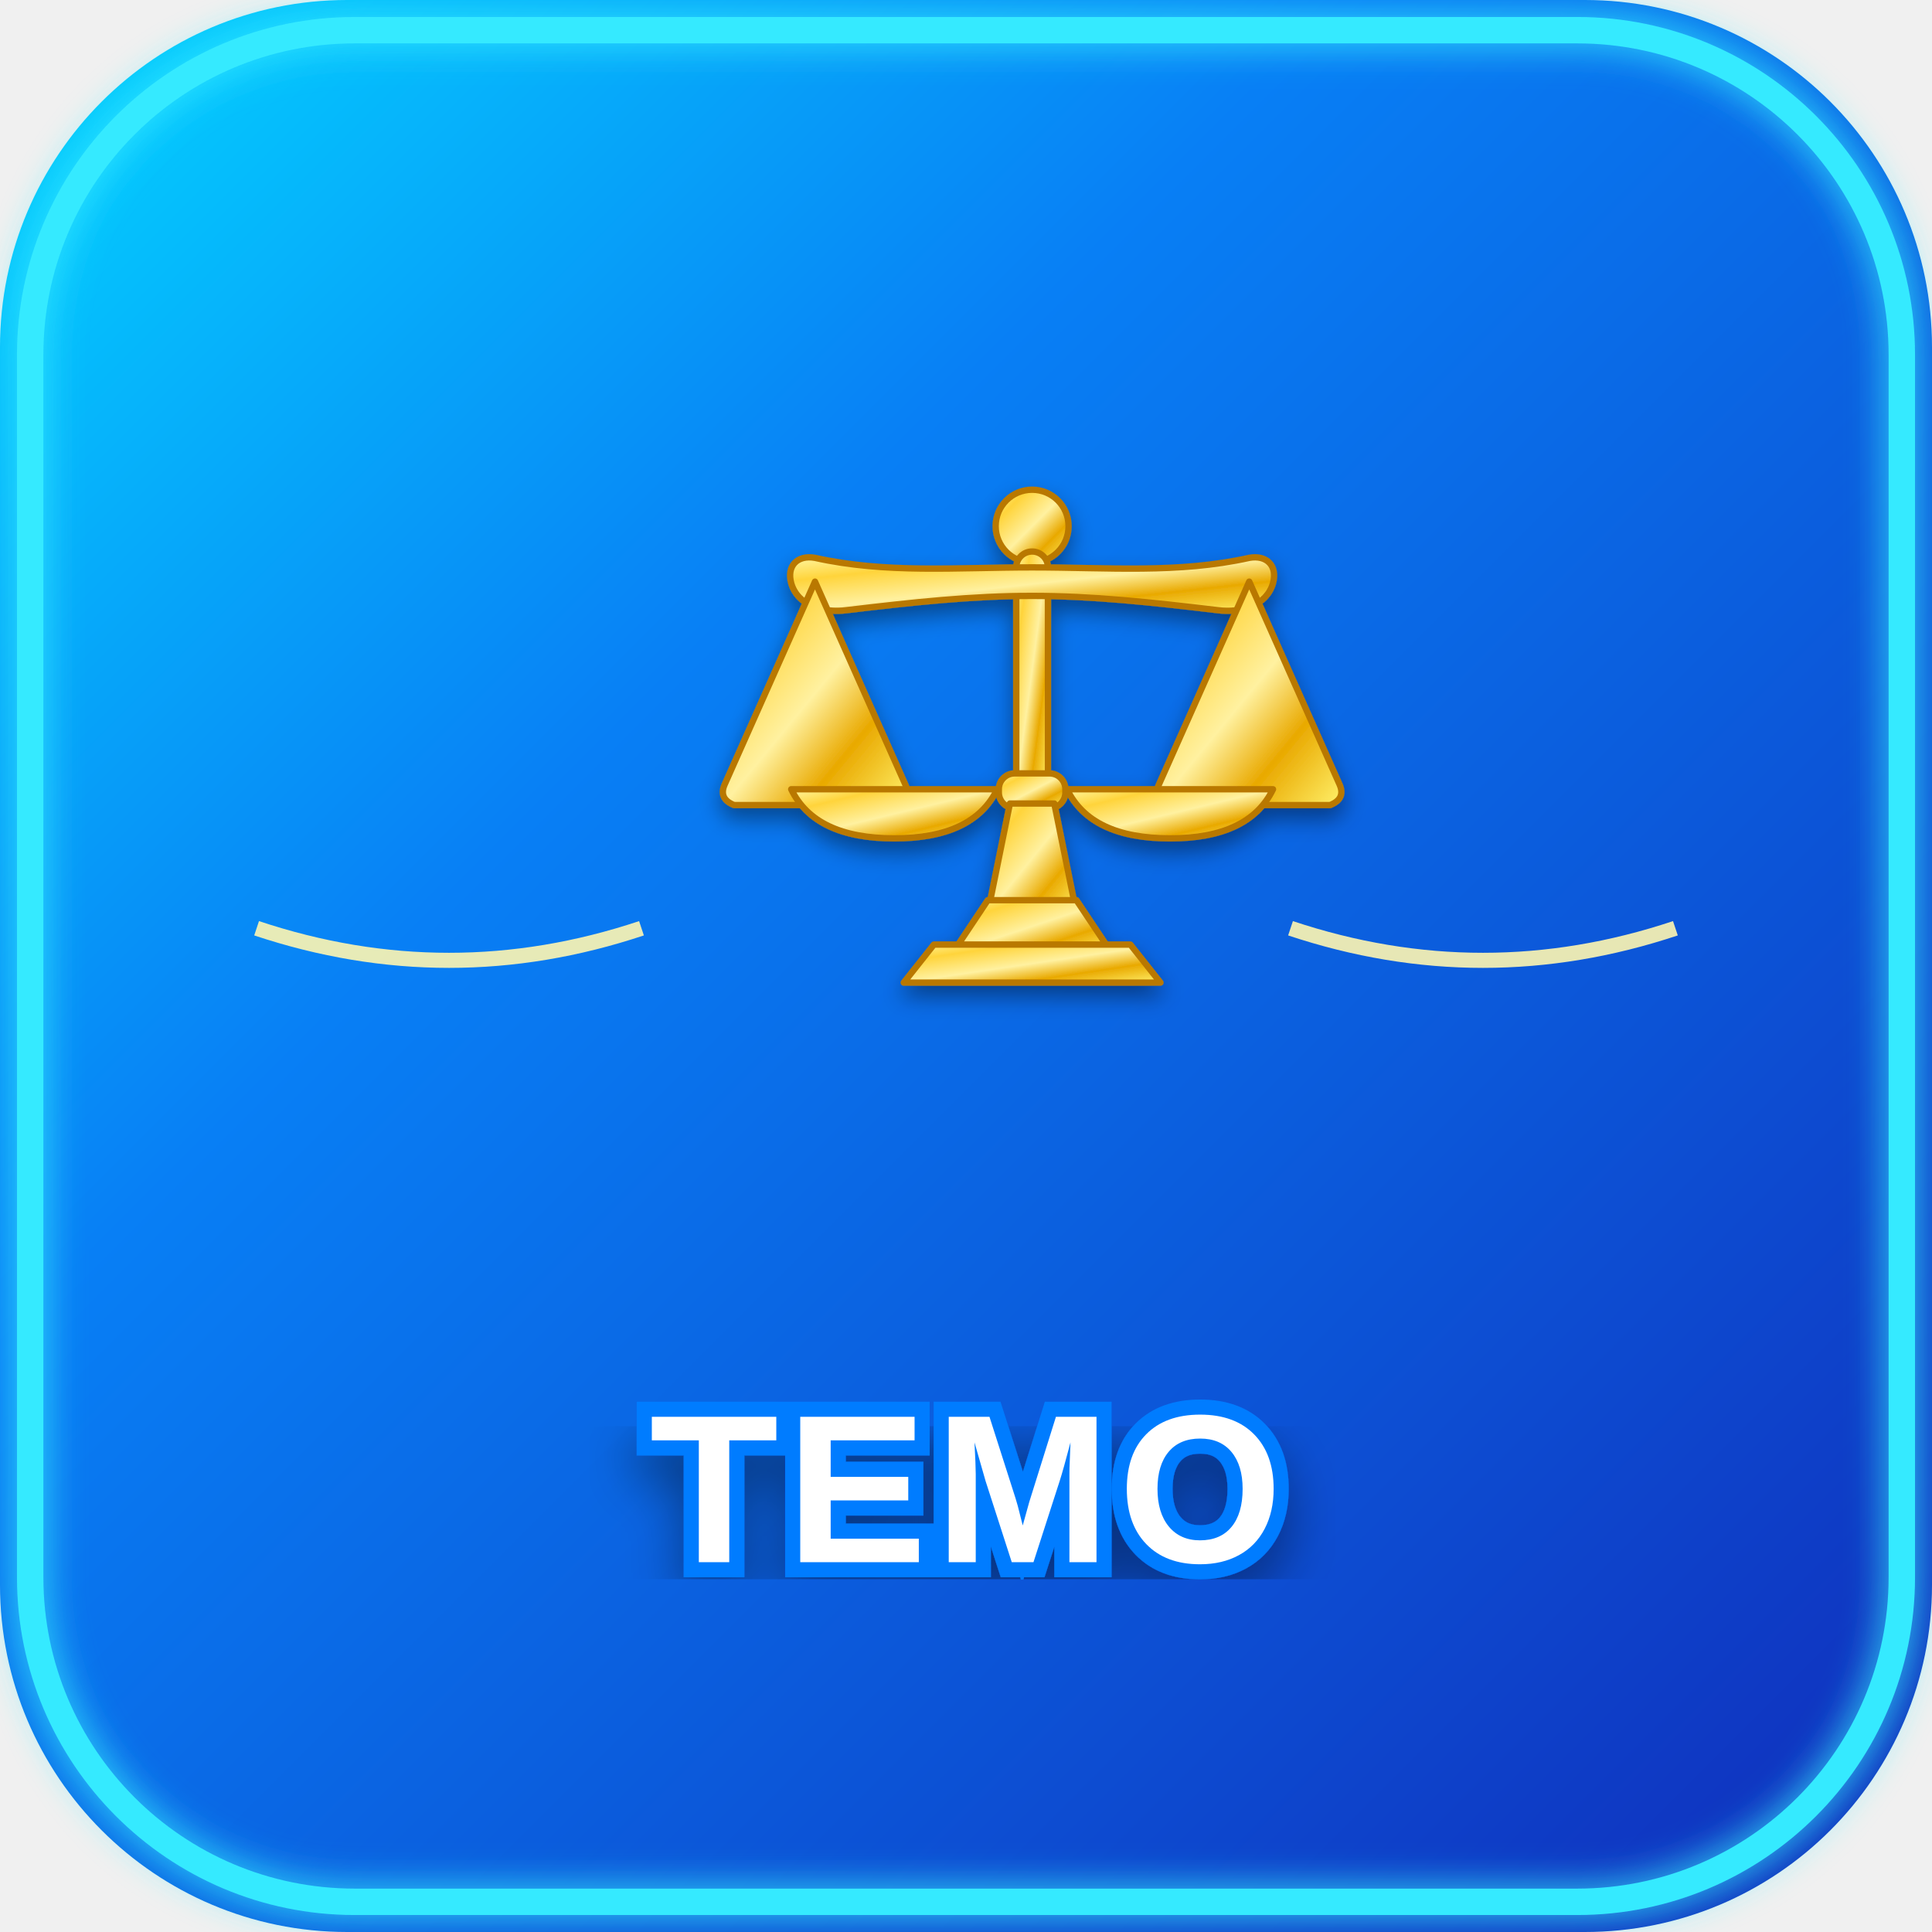
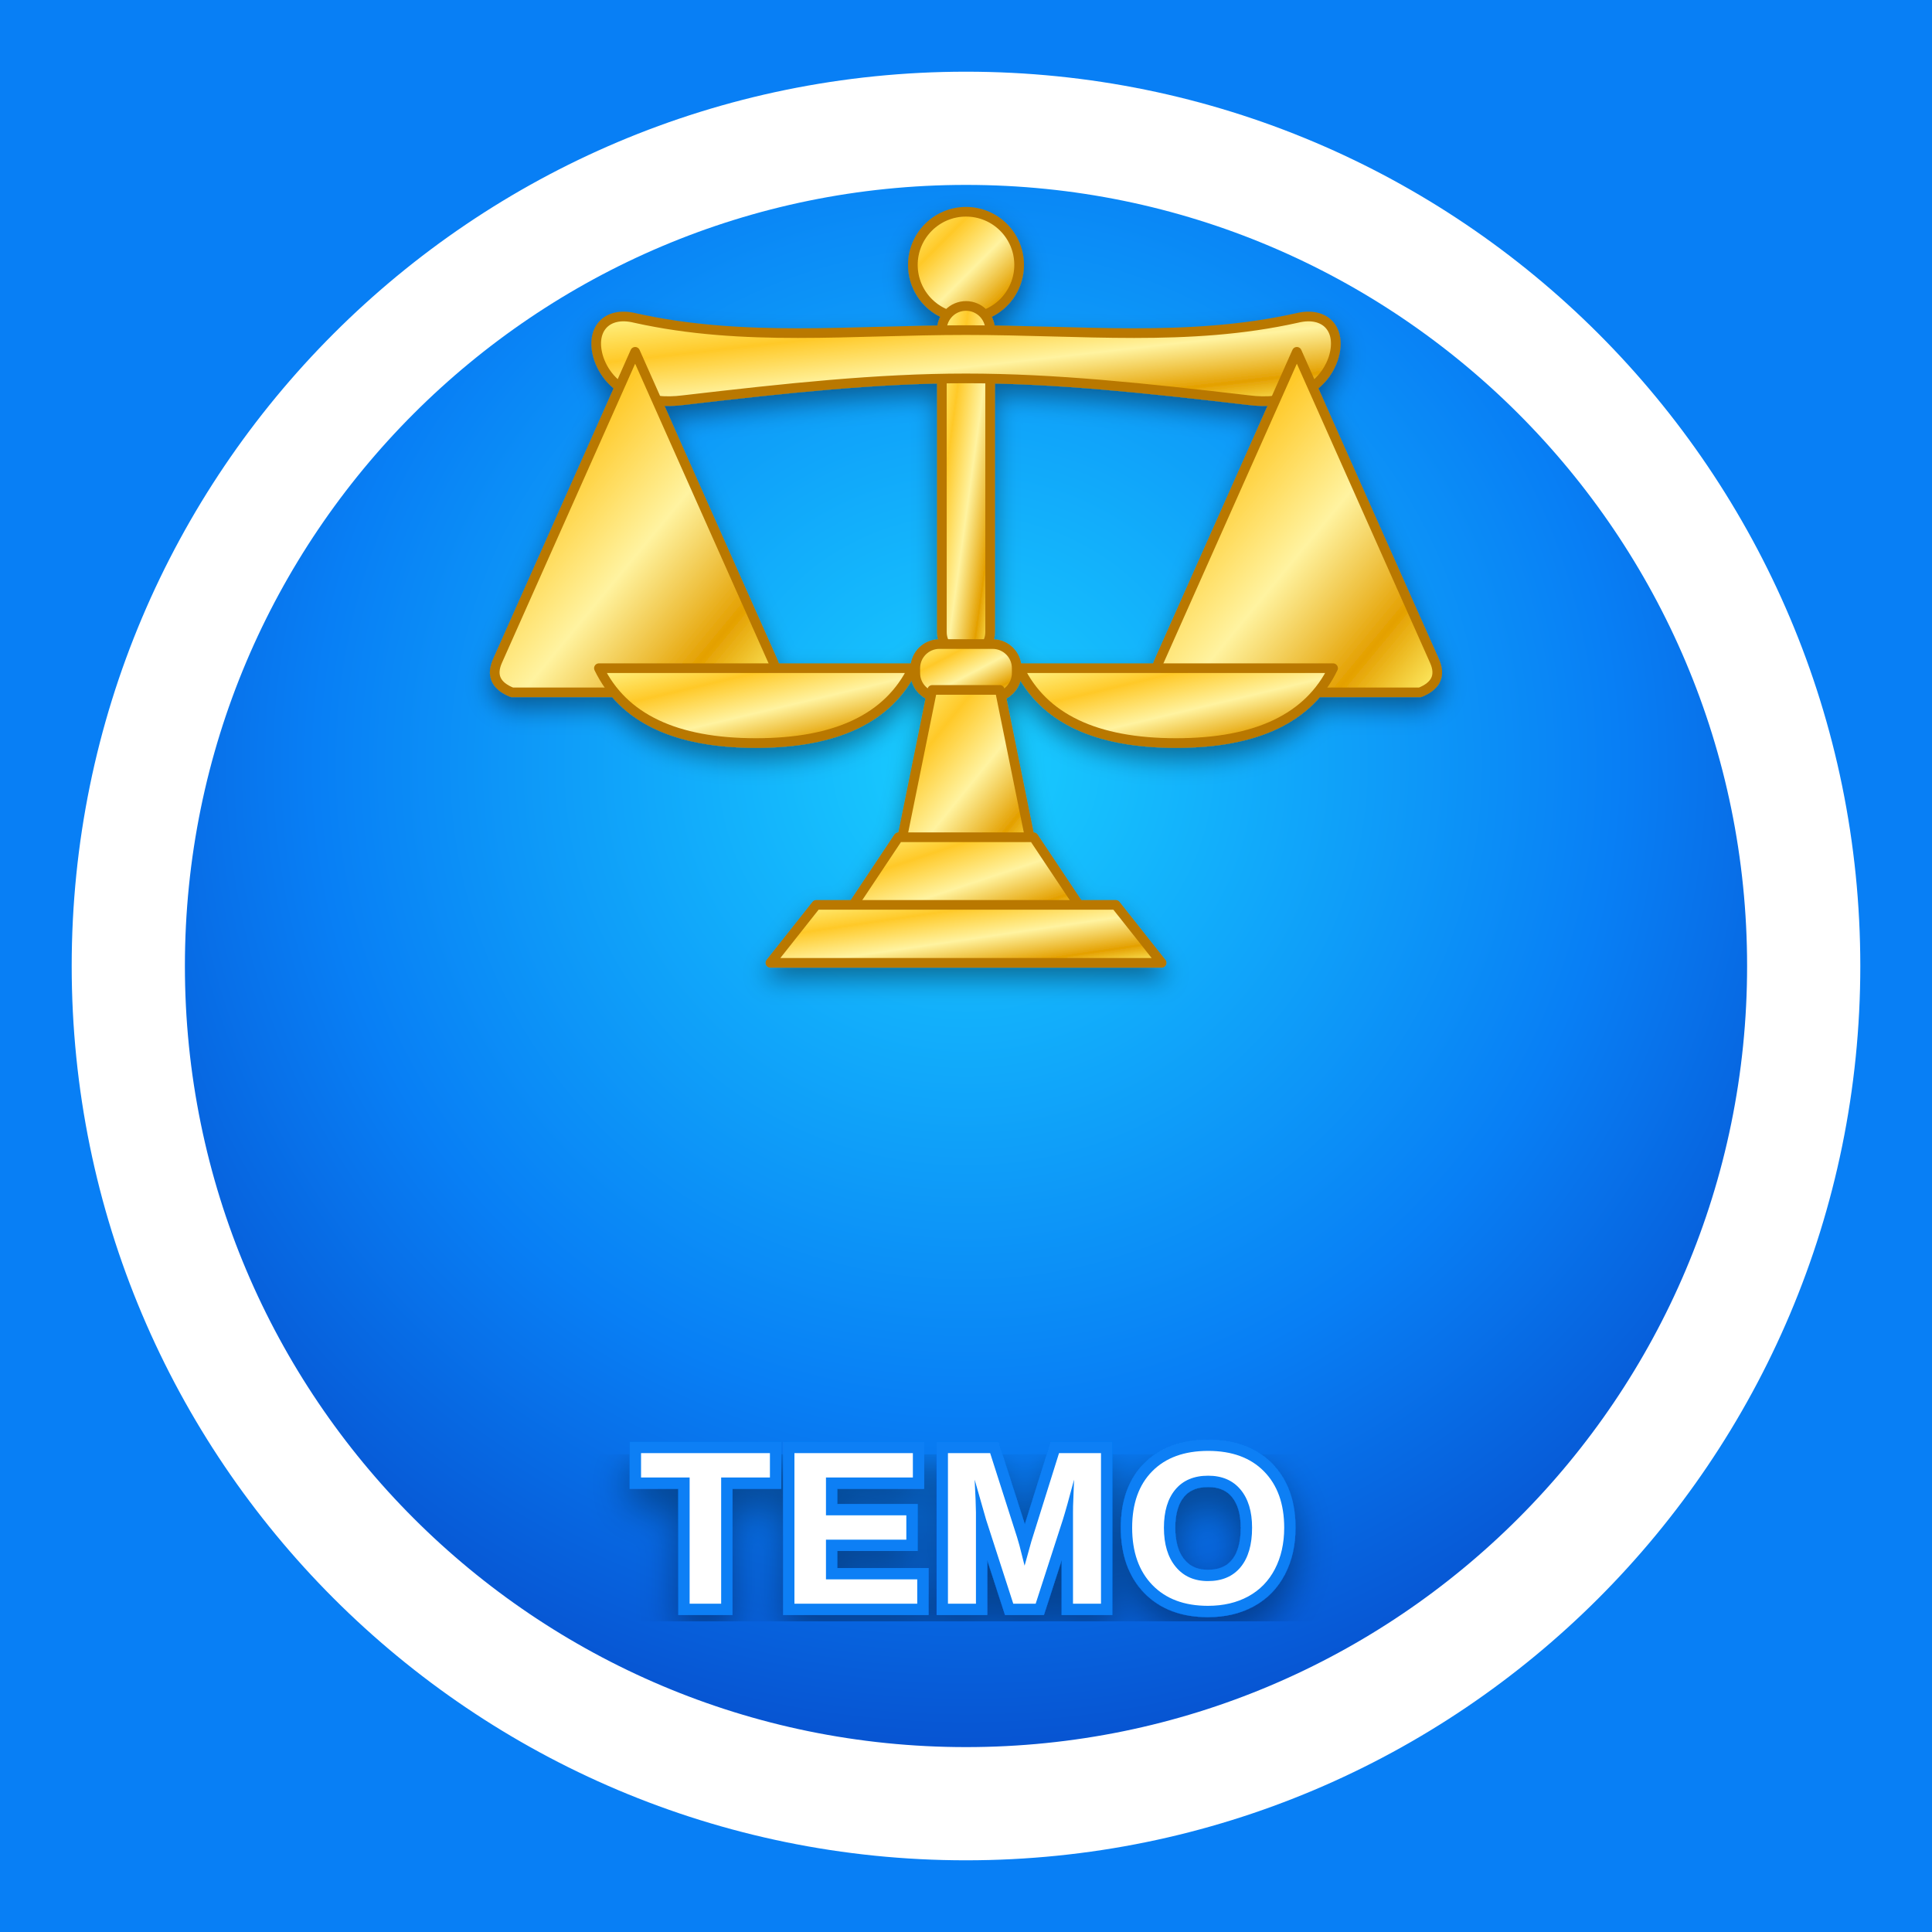
<svg xmlns="http://www.w3.org/2000/svg" viewBox="0 0 512 512">
  <defs>
-     <linearGradient id="bg" x1="0" y1="0" x2="1" y2="1">
-       <stop stop-color="#04d8ff" />
-       <stop offset=".35" stop-color="#087ff5" />
-       <stop offset="1" stop-color="#102bba" />
-     </linearGradient>
-     <linearGradient id="gold" x1="0" y1="0" x2="1" y2="1">
-       <stop stop-color="#fff6a0" />
-       <stop offset=".22" stop-color="#ffd43b" />
-       <stop offset=".5" stop-color="#fff1a0" />
-       <stop offset=".72" stop-color="#e9a900" />
+     <radialGradient id="b" cx="50%" cy="38%" r="70%">
+       <stop stop-color="#19cfff" />
+       <stop offset=".55" stop-color="#087ff5" />
+       <stop offset="1" stop-color="#063bbd" />
+     </radialGradient>
+     <linearGradient id="g" x1="0" y1="0" x2="1" y2="1">
+       <stop stop-color="#fff58a" />
+       <stop offset=".28" stop-color="#ffc928" />
+       <stop offset=".55" stop-color="#fff3a0" />
+       <stop offset=".82" stop-color="#e4a000" />
      <stop offset="1" stop-color="#fff06a" />
    </linearGradient>
-     <filter id="glow">
-       <feGaussianBlur stdDeviation="5" result="b" />
-       <feMerge>
-         <feMergeNode in="b" />
-         <feMergeNode in="SourceGraphic" />
-       </feMerge>
-     </filter>
-     <filter id="shadow">
-       <feDropShadow dx="0" dy="7" stdDeviation="7" flood-opacity=".4" />
+     <filter id="s">
+       <feDropShadow dx="0" dy="5" stdDeviation="5" flood-opacity=".38" />
    </filter>
  </defs>
-   <rect width="512" height="512" rx="92" fill="url(#bg)" />
-   <rect x="8" y="8" width="496" height="496" rx="86" fill="none" stroke="#35eaff" stroke-width="7" filter="url(#glow)" />
-   <g transform="translate(166 105) scale(.42)" fill="url(#gold)" stroke="#b97800" stroke-width="4" stroke-linejoin="round" filter="url(#shadow)">
-     <circle cx="256" cy="82" r="23" />
-     <rect x="246" y="98" width="20" height="150" rx="10" />
-     <path d="M256 108 C208 108 164 112 119 102 C108 100 101 107 104 118 C108 132 124 137 139 135 C181 130 218 126 256 126 C294 126 331 130 373 135 C388 137 404 132 408 118 C411 107 404 100 393 102 C348 112 304 108 256 108Z" />
-     <path d="M119 117 L62 245 Q58 254 68 258 H170 Q180 254 176 245 Z" />
-     <path d="M393 117 L336 245 Q332 254 342 258 H444 Q454 254 450 245 Z" />
-     <path d="M104 248 Q119 279 169 279 Q219 279 234 248 Z" />
-     <path d="M278 248 Q293 279 343 279 Q393 279 408 248 Z" />
-     <rect x="235" y="238" width="42" height="22" rx="10" />
-     <path d="M242 257 H270 L284 326 H228 Z" />
-     <path d="M228 318 H284 L306 351 H206 Z" />
-     <path d="M194 346 H318 L337 370 H175 Z" />
+   <rect width="512" height="512" fill="#087ff5" />
+   <circle cx="256" cy="256" r="222" fill="url(#b)" stroke="#fff" stroke-width="30" />
+   <g transform="translate(256 35) scale(.64)" fill="url(#g)" stroke="#b97800" stroke-width="4" stroke-linejoin="round" filter="url(#s)">
+     <circle cx="0" cy="55" r="22" />
+     <rect x="-10" y="72" width="20" height="145" rx="10" />
+     <path d="M0 82C-48 82-92 87-137 77-149 74-156 82-152 94c5 14 20 19 35 17 43-5 80-9 117-9s74 4 117 9c15 2 30-3 35-17 4-12-3-20-15-17C92 87 48 82 0 82Z" />
+     <path d="M-137 91l-57 128q-4 9 6 13h102q10-4 6-13z" />
+     <path d="M137 91L80 219q-4 9 6 13h102q10-4 6-13z" />
+     <path d="M-152 222q15 31 65 31t65-31z" />
+     <path d="M22 222q15 31 65 31t65-31z" />
+     <rect x="-21" y="212" width="42" height="22" rx="10" />
+     <path d="M-14 231h28l14 69h-56z" />
+     <path d="M-28 292h56l22 33h-100z" />
+     <path d="M-62 320H62l19 24H-81z" />
  </g>
-   <g fill="none" stroke="#fff6b0" stroke-width="4" opacity=".9">
-     <path d="M68 246 Q119 263 170 246" />
-     <path d="M342 246 Q393 263 444 246" />
-   </g>
-   <text x="256" y="414" text-anchor="middle" font-family="Arial,sans-serif" font-size="56" font-weight="900" letter-spacing="2" fill="#fff" stroke="#007cff" stroke-width="8" paint-order="stroke" filter="url(#shadow)">TEMO</text>
+   <text x="256" y="425" text-anchor="middle" font-family="Arial,sans-serif" font-size="58" font-weight="900" letter-spacing="2" fill="#fff" stroke="#087ff5" stroke-width="6" paint-order="stroke" filter="url(#s)">TEMO</text>
</svg>
